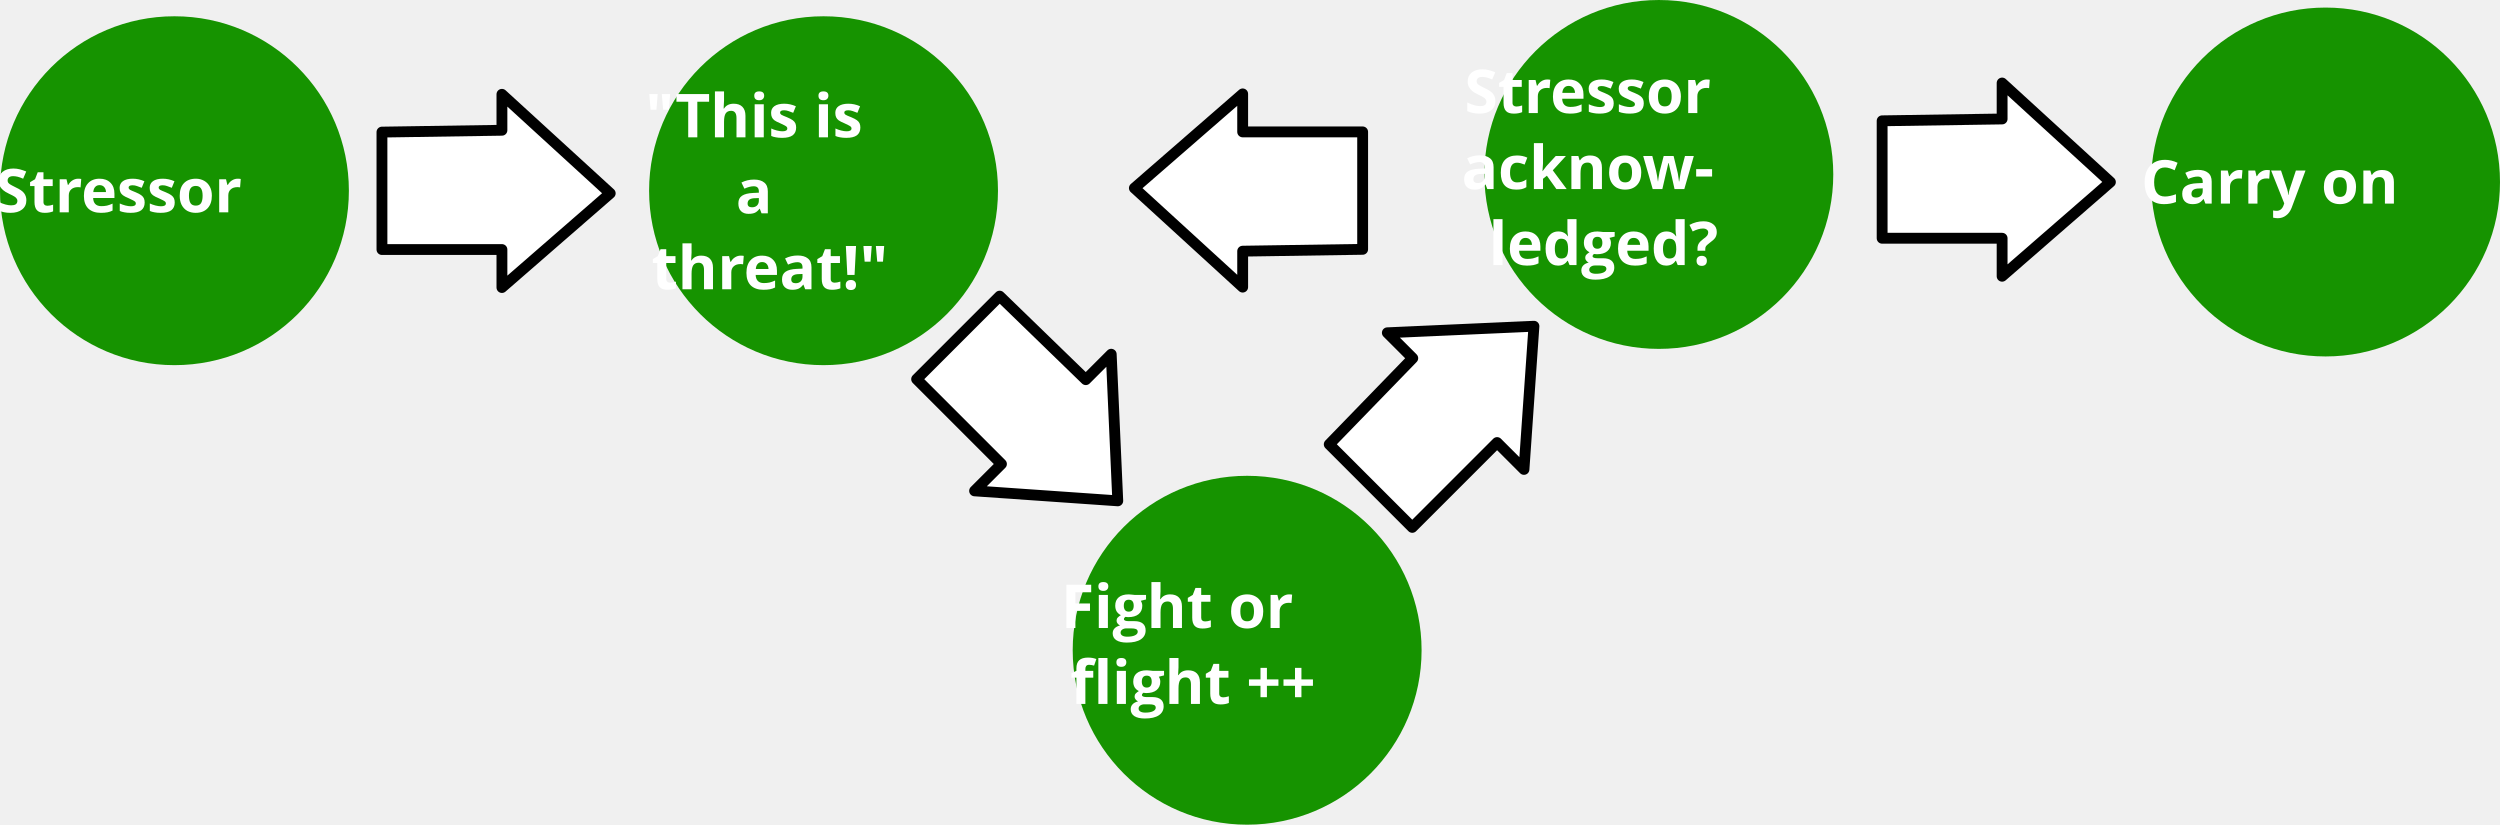
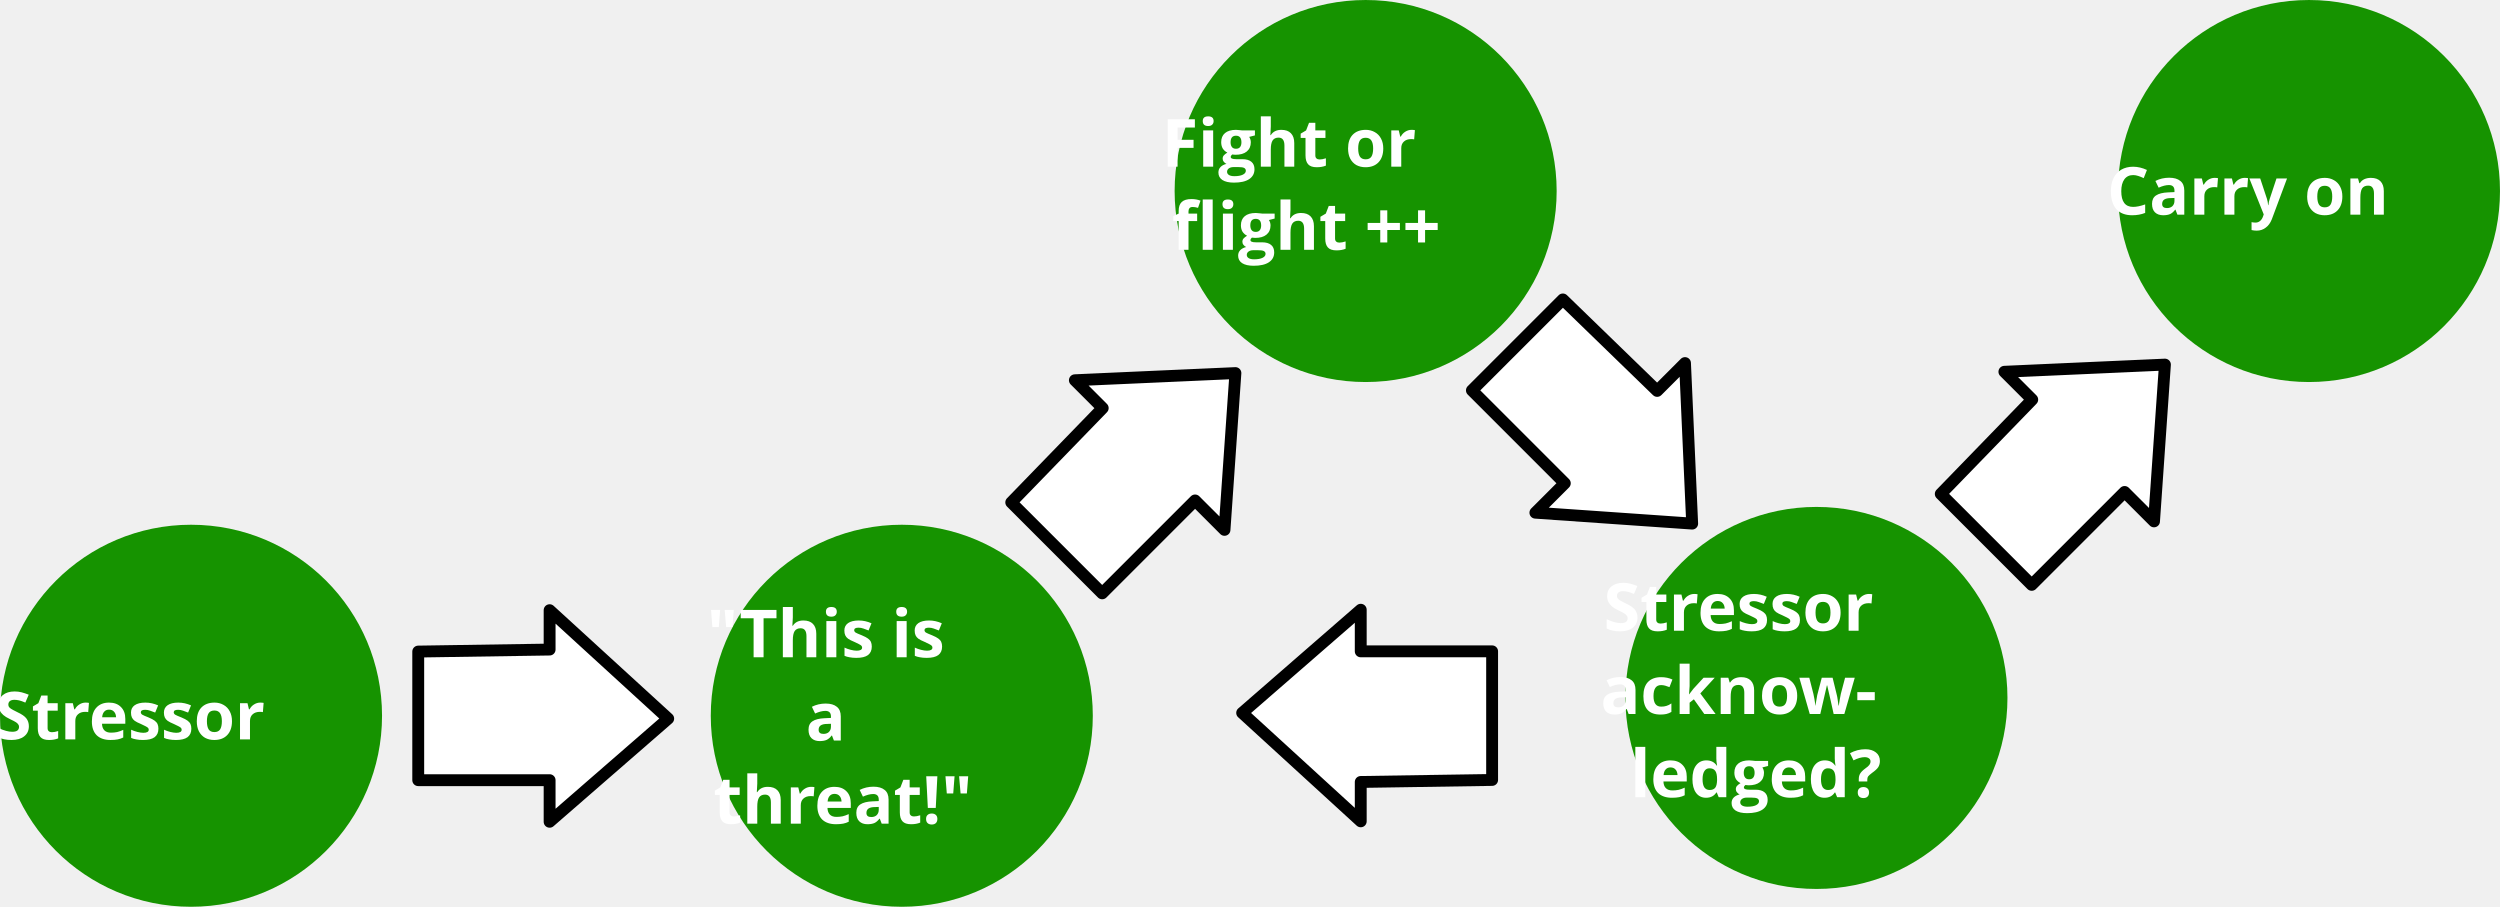
- <svg xmlns="http://www.w3.org/2000/svg" width="291.717mm" height="96.23mm" viewBox="0 0 291.717 96.23" version="1.1" id="svg1">
+ <svg xmlns="http://www.w3.org/2000/svg" width="266.405mm" height="96.628mm" viewBox="0 0 266.405 96.628" version="1.1" id="svg1">
  <defs id="defs1" />
-   <g id="layer1" transform="translate(2.970739,-65.87178)">
-     <g id="g2" transform="translate(222.3187,-31.86976)">
+   <g id="layer1" transform="translate(-14.53707,-63.37969)">
+     <g id="g2" transform="translate(214.514,-35.24476)">
      <circle style="fill:#169300;fill-opacity:1;stroke-width:0.265" id="path1-6" cx="46.072" cy="118.98" r="20.355" />
      <text xml:space="preserve" style="font-weight:bold;font-size:7.056px;font-family:Arvo-Bold, Arvo;-inkscape-font-specification:'Arvo-Bold, Arvo Bold';text-align:center;writing-mode:lr-tb;direction:ltr;text-anchor:middle;fill:#1a1a1a;stroke-width:0.265" x="45.984" y="121.5" id="text1-56">
        <tspan id="tspan1-3" style="font-style:normal;font-variant:normal;font-weight:bold;font-stretch:normal;font-size:7.056px;font-family:'Open Sans';-inkscape-font-specification:'Open Sans Bold';fill:#ffffff;stroke-width:0.265" x="45.984" y="121.5">Carry on</tspan>
      </text>
    </g>
-     <g id="g3" transform="translate(144.566,-42.43164)">
+     <g id="g3" transform="translate(162.0739,9.094459)">
      <circle style="fill:#169300;fill-opacity:1;stroke-width:0.265" id="path1-1" cx="46.027" cy="128.659" r="20.355" />
      <text xml:space="preserve" style="font-weight:bold;font-size:7.056px;font-family:Arvo-Bold, Arvo;-inkscape-font-specification:'Arvo-Bold, Arvo Bold';text-align:center;writing-mode:lr-tb;direction:ltr;text-anchor:middle;fill:#1a1a1a;stroke-width:0.265" x="45.984" y="121.5" id="text1-5">
        <tspan id="tspan1-9" style="font-style:normal;font-variant:normal;font-weight:bold;font-stretch:normal;font-size:7.056px;font-family:'Open Sans';-inkscape-font-specification:'Open Sans Bold';fill:#ffffff;stroke-width:0.265" x="45.984" y="121.5">Stressor</tspan>
        <tspan style="font-style:normal;font-variant:normal;font-weight:bold;font-stretch:normal;font-size:7.056px;font-family:'Open Sans';-inkscape-font-specification:'Open Sans Bold';fill:#ffffff;stroke-width:0.265" x="45.984" y="130.366" id="tspan5">acknow-</tspan>
        <tspan style="font-style:normal;font-variant:normal;font-weight:bold;font-stretch:normal;font-size:7.056px;font-family:'Open Sans';-inkscape-font-specification:'Open Sans Bold';fill:#ffffff;stroke-width:0.265" x="45.984" y="139.232" id="tspan6">ledged?</tspan>
      </text>
    </g>
-     <g id="g4" transform="translate(96.48272,22.7667)">
+     <g id="g4" transform="translate(113.9905,-35.24476)">
      <circle style="fill:#169300;fill-opacity:1;stroke-width:0.265" id="path1-5" cx="46.072" cy="118.98" r="20.355" />
      <text xml:space="preserve" style="font-weight:bold;font-size:7.056px;font-family:Arvo-Bold, Arvo;-inkscape-font-specification:'Arvo-Bold, Arvo Bold';text-align:center;writing-mode:lr-tb;direction:ltr;text-anchor:middle;fill:#1a1a1a;stroke-width:0.265" x="46.153" y="116.38" id="text1-9">
        <tspan id="tspan1-4" style="font-style:normal;font-variant:normal;font-weight:bold;font-stretch:normal;font-size:7.056px;font-family:'Open Sans';-inkscape-font-specification:'Open Sans Bold';fill:#ffffff;stroke-width:0.265" x="46.153" y="116.38">Fight or</tspan>
        <tspan style="font-style:normal;font-variant:normal;font-weight:bold;font-stretch:normal;font-size:7.056px;font-family:'Open Sans';-inkscape-font-specification:'Open Sans Bold';fill:#ffffff;stroke-width:0.265" x="46.153" y="125.246" id="tspan4">flight ++</tspan>
      </text>
    </g>
-     <g id="g5" transform="translate(47.0536,-30.85422)">
+     <g id="g5" transform="translate(64.56141,20.67187)">
      <circle style="fill:#169300;fill-opacity:1;stroke-width:0.265" id="path1-2" cx="46.072" cy="118.98" r="20.355" />
      <text xml:space="preserve" style="font-weight:bold;font-size:7.056px;font-family:Arvo-Bold, Arvo;-inkscape-font-specification:'Arvo-Bold, Arvo Bold';text-align:center;writing-mode:lr-tb;direction:ltr;text-anchor:middle;fill:#1a1a1a;stroke-width:0.265" x="46.22" y="112.748" id="text1-7">
        <tspan id="tspan1-2" style="font-style:normal;font-variant:normal;font-weight:bold;font-stretch:normal;font-size:7.056px;font-family:'Open Sans';-inkscape-font-specification:'Open Sans Bold';fill:#ffffff;stroke-width:0.265" x="46.22" y="112.748">"This is</tspan>
        <tspan style="font-style:normal;font-variant:normal;font-weight:bold;font-stretch:normal;font-size:7.056px;font-family:'Open Sans';-inkscape-font-specification:'Open Sans Bold';fill:#ffffff;stroke-width:0.265" x="46.22" y="121.614" id="tspan2">a</tspan>
        <tspan style="font-style:normal;font-variant:normal;font-weight:bold;font-stretch:normal;font-size:7.056px;font-family:'Open Sans';-inkscape-font-specification:'Open Sans Bold';fill:#ffffff;stroke-width:0.265" x="46.22" y="130.48" id="tspan3">threat!"</tspan>
      </text>
    </g>
-     <g id="g6" transform="translate(-28.6875,-30.85422)">
+     <g id="g6" transform="translate(-11.17969,20.67187)">
      <circle style="fill:#169300;fill-opacity:1;stroke-width:0.265" id="path1" cx="46.072" cy="118.98" r="20.355" />
      <text xml:space="preserve" style="font-weight:bold;font-size:7.056px;font-family:Arvo-Bold, Arvo;-inkscape-font-specification:'Arvo-Bold, Arvo Bold';text-align:center;writing-mode:lr-tb;direction:ltr;text-anchor:middle;fill:#1a1a1a;stroke-width:0.265" x="45.984" y="121.5" id="text1">
        <tspan id="tspan1" style="font-style:normal;font-variant:normal;font-weight:bold;font-stretch:normal;font-size:7.056px;font-family:'Open Sans';-inkscape-font-specification:'Open Sans Bold';fill:#ffffff;stroke-width:0.265" x="45.984" y="121.5">Stressor</tspan>
      </text>
    </g>
-     <path style="fill:#ffffff;fill-opacity:1;stroke:#000000;stroke-width:1.265;stroke-linecap:round;stroke-linejoin:round;stroke-dasharray:none;stroke-dashoffset:0;stroke-opacity:1" d="M 156.032,94.965 V 81.262 h -14 V 76.828 l -12.636,10.991 12.636,11.556 v -4.195 z" id="path7" />
-     <path style="fill:#ffffff;fill-opacity:1;stroke:#000000;stroke-width:1.265;stroke-linecap:round;stroke-linejoin:round;stroke-dasharray:none;stroke-opacity:1" d="m 41.598,81.286 v 13.704 h 14 v 4.433 L 68.234,88.432 55.598,76.876 v 4.195 z" id="path7-3" />
-     <path style="fill:#ffffff;fill-opacity:1;stroke:#000000;stroke-width:1.265;stroke-linecap:round;stroke-linejoin:round;stroke-dasharray:none;stroke-opacity:1" d="m 152.133,117.72 9.69,9.69 9.899,-9.899 3.135,3.135 1.163,-16.707 -17.107,0.764 2.967,2.967 z" id="path7-3-1" />
-     <path style="fill:#ffffff;fill-opacity:1;stroke:#000000;stroke-width:1.265;stroke-linecap:round;stroke-linejoin:round;stroke-dasharray:none;stroke-opacity:1" d="m 216.65,79.969 -1e-5,13.704 h 14 l -1e-5,4.433 12.636,-10.991 -12.636,-11.556 v 4.195 z" id="path7-3-1-6" />
-     <path style="fill:#ffffff;fill-opacity:1;stroke:#000000;stroke-width:1.265;stroke-linecap:round;stroke-linejoin:round;stroke-dasharray:none;stroke-opacity:1" d="m 113.677,100.426 -9.69,9.69 9.899,9.899 -3.135,3.135 16.707,1.163 -0.764,-17.107 -2.967,2.967 z" id="path7-3-1-3" />
+     <path style="fill:#ffffff;fill-opacity:1;stroke:#000000;stroke-width:1.265;stroke-dasharray:none;stroke-opacity:1;stroke-linejoin:round;stroke-linecap:round" d="m 173.54,146.492 v -13.704 h -14 v -4.433 l -12.636,10.991 12.636,11.556 v -4.195 z" id="path7" />
+     <path style="fill:#ffffff;fill-opacity:1;stroke:#000000;stroke-width:1.265;stroke-dasharray:none;stroke-opacity:1;stroke-linejoin:round;stroke-linecap:round" d="m 59.105,132.812 v 13.704 h 14 v 4.433 L 85.742,139.958 73.105,128.402 v 4.195 z" id="path7-3" />
+     <path style="fill:#ffffff;fill-opacity:1;stroke:#000000;stroke-width:1.265;stroke-dasharray:none;stroke-opacity:1;stroke-linejoin:round;stroke-linecap:round" d="m 122.298,116.917 9.69,9.69 9.899,-9.899 3.135,3.135 1.163,-16.707 -17.107,0.764 2.967,2.967 z" id="path7-3-1" />
+     <path style="fill:#ffffff;fill-opacity:1;stroke:#000000;stroke-width:1.265;stroke-dasharray:none;stroke-opacity:1;stroke-linejoin:round;stroke-linecap:round" d="m 221.349,116.013 9.69,9.69 9.899,-9.899 3.135,3.135 1.163,-16.707 -17.107,0.764 2.967,2.967 z" id="path7-3-1-6" />
+     <path style="fill:#ffffff;fill-opacity:1;stroke:#000000;stroke-width:1.265;stroke-dasharray:none;stroke-opacity:1;stroke-linejoin:round;stroke-linecap:round" d="m 181.077,95.289 -9.69,9.69 9.899,9.899 -3.135,3.135 16.707,1.163 -0.764,-17.107 -2.967,2.967 z" id="path7-3-1-3" />
  </g>
</svg>
